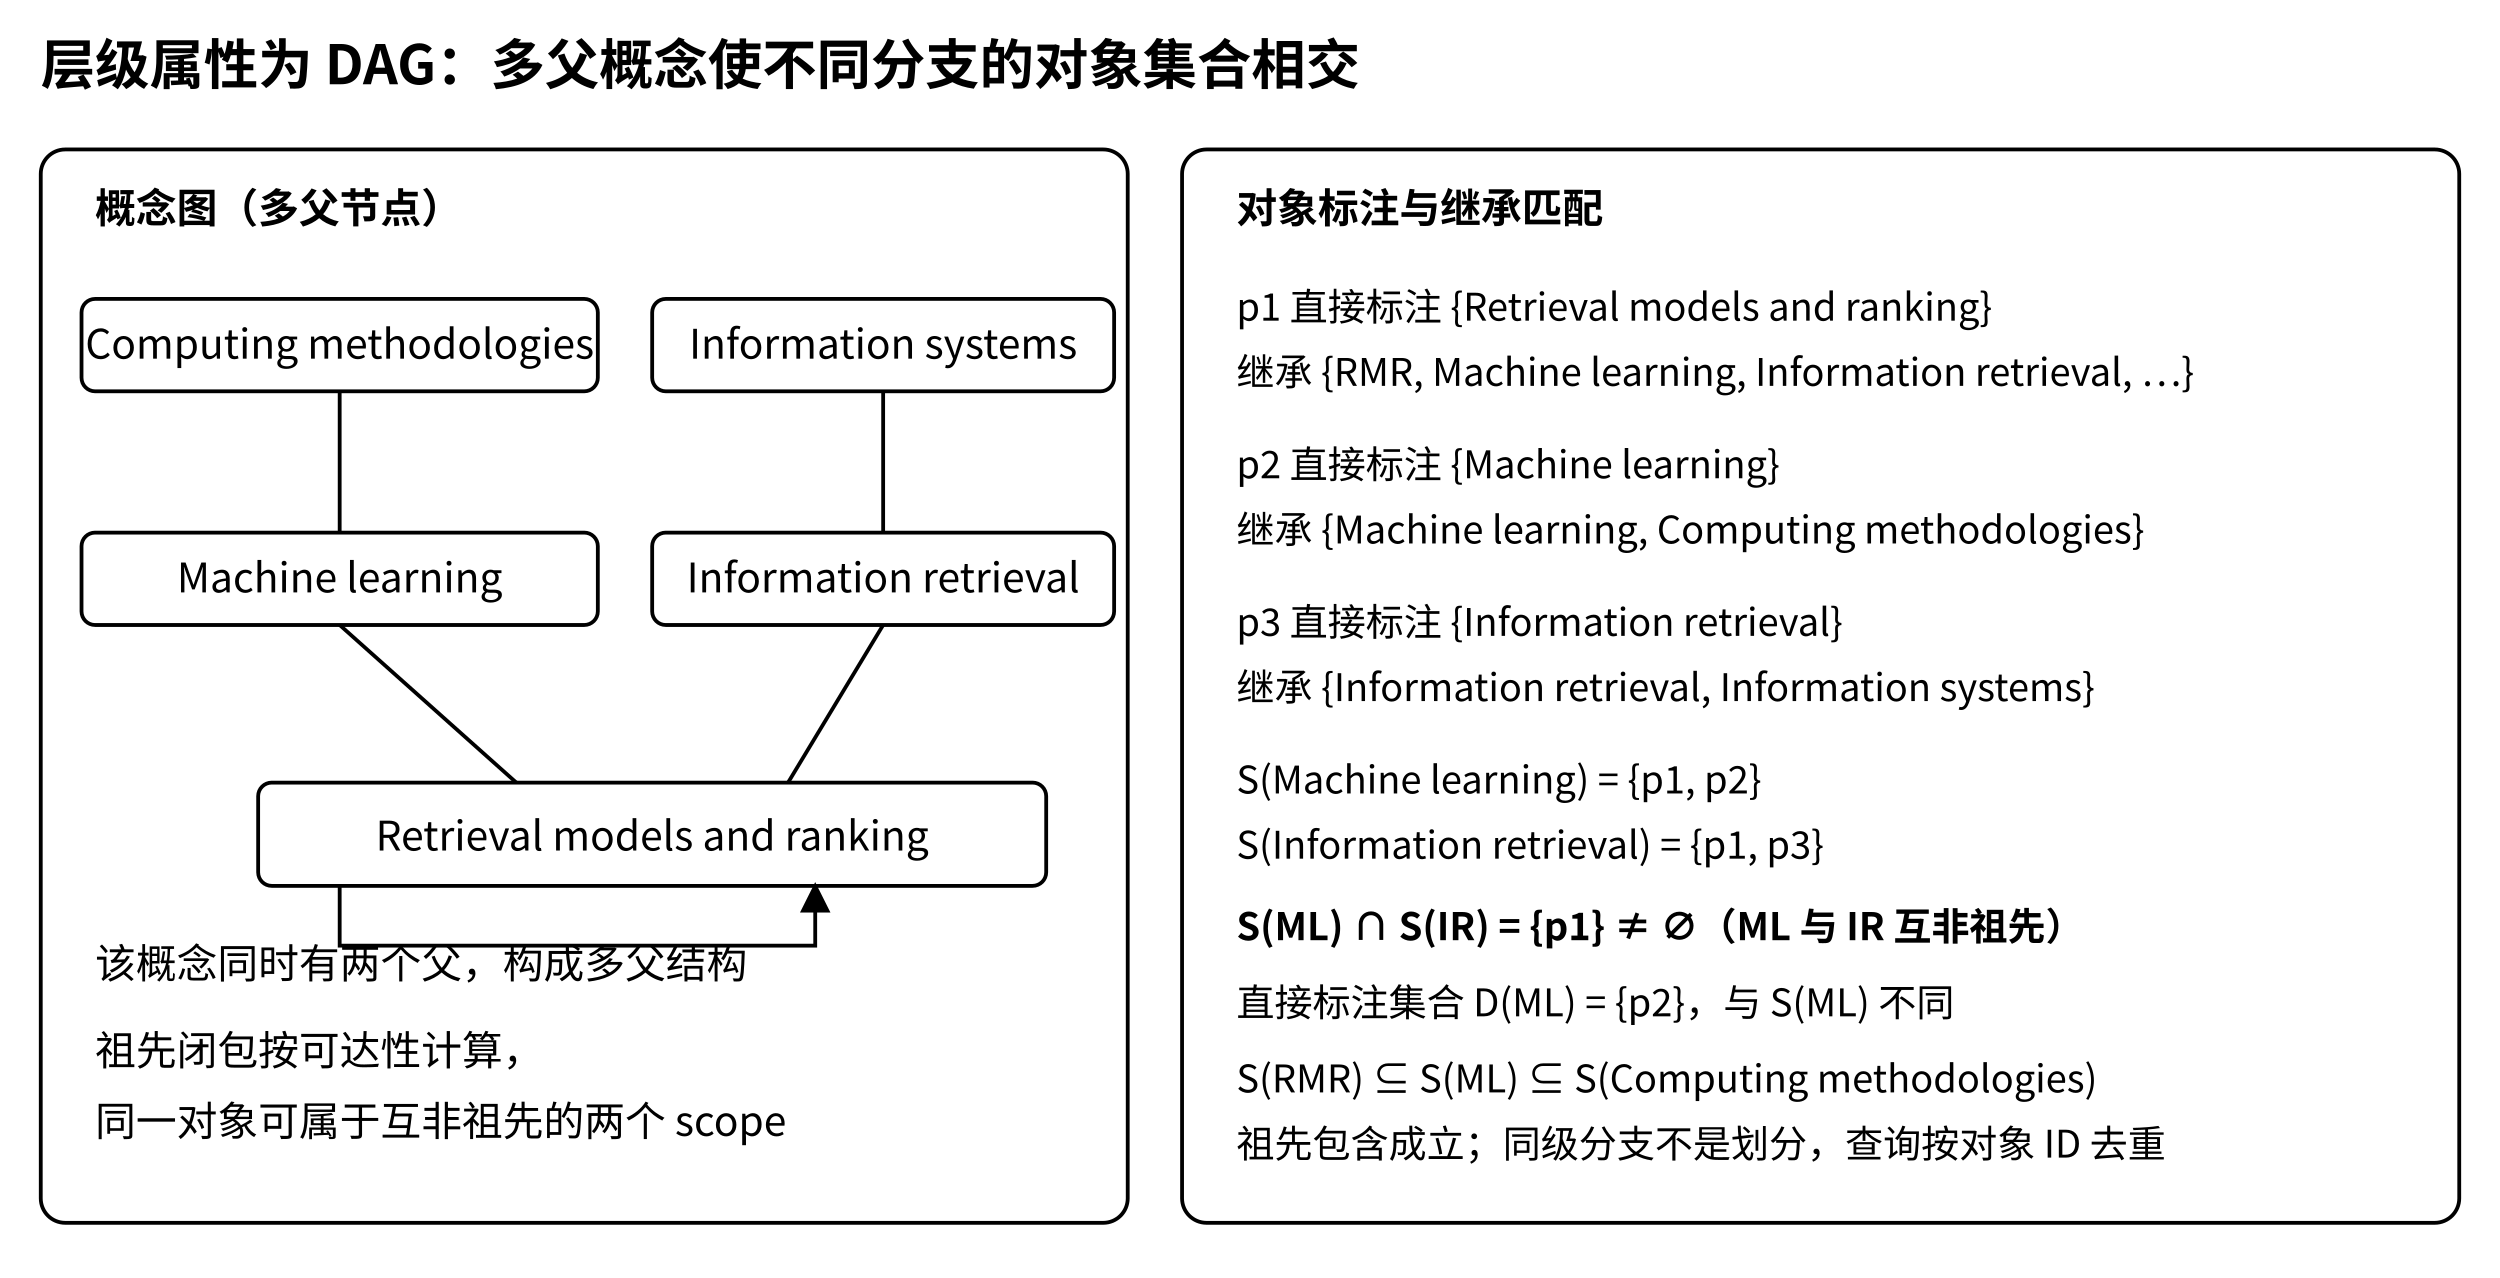
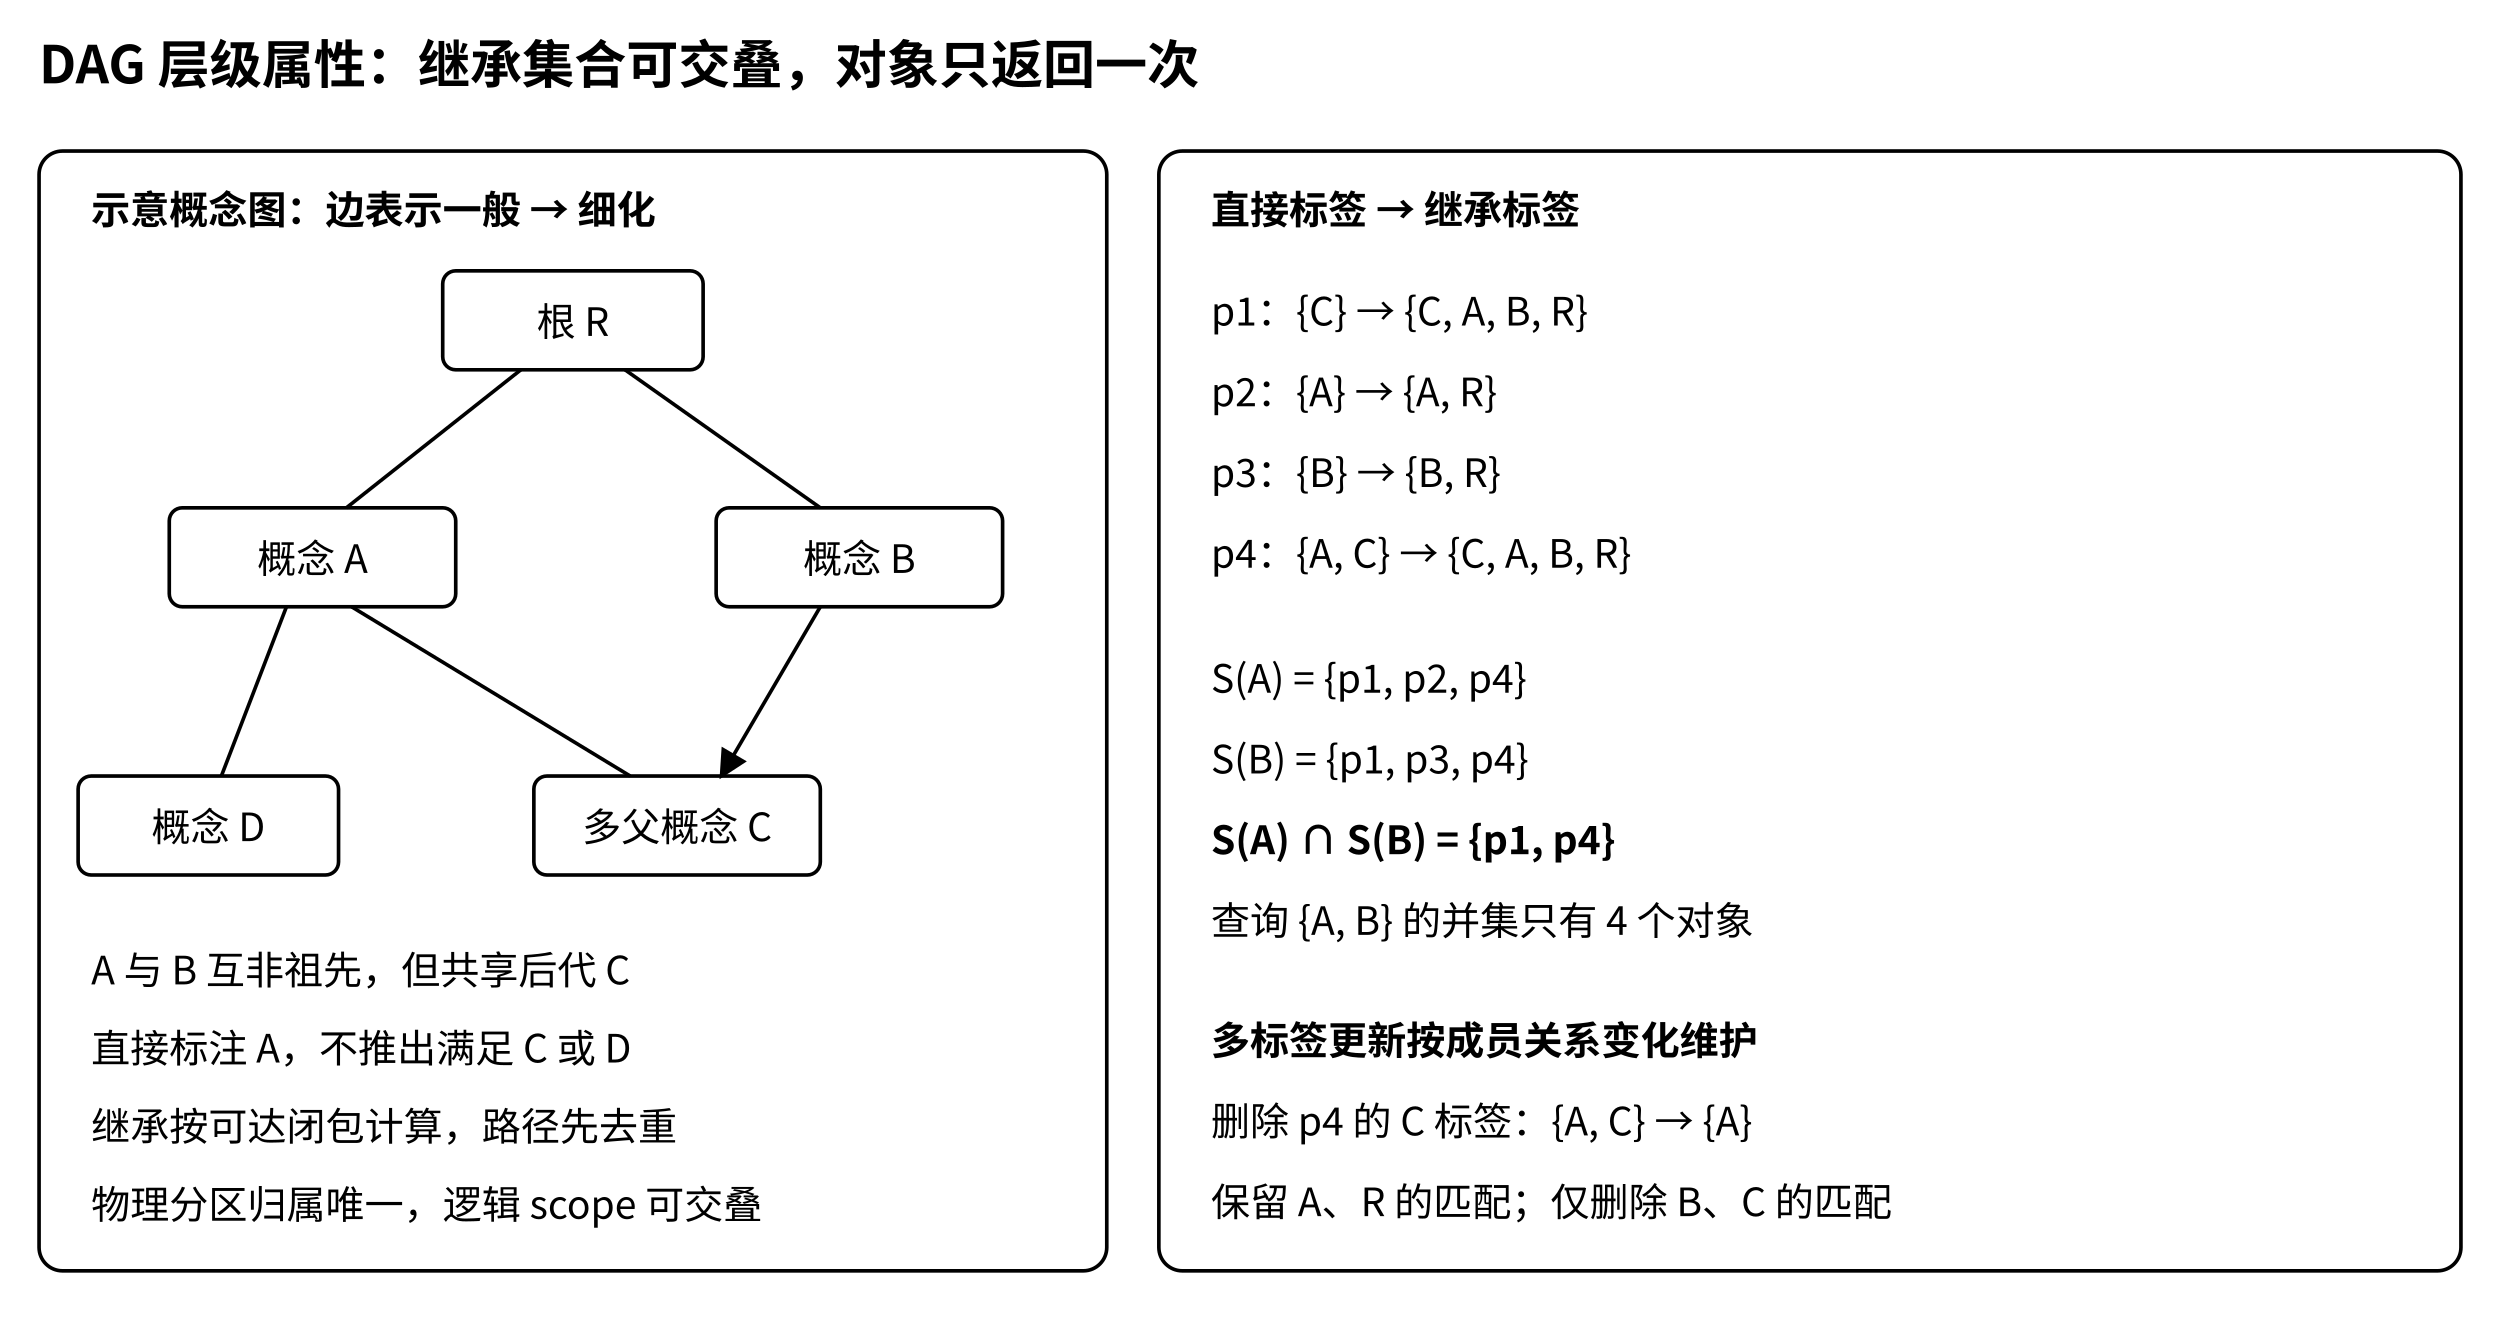
- <svg xmlns="http://www.w3.org/2000/svg" viewBox="0 0 920 470" role="img" aria-labelledby="title desc">
+ <svg xmlns="http://www.w3.org/2000/svg" viewBox="0 0 960 510" role="img" aria-labelledby="title desc">
  <defs>
    <marker id="da" markerWidth="8" markerHeight="8" refX="7" refY="4" orient="auto">
      <path d="M0 0L8 4L0 8" fill="currentColor" />
    </marker>
  </defs>
  <g fill="none" stroke="currentColor" stroke-width="1.4">
-     <rect x="15" y="55" width="400" height="395" rx="9" />
-     <rect x="435" y="55" width="470" height="395" rx="9" />
-     <rect x="30" y="110" width="190" height="34" rx="5" />
-     <rect x="240" y="110" width="170" height="34" rx="5" />
-     <rect x="30" y="196" width="190" height="34" rx="5" />
-     <rect x="240" y="196" width="170" height="34" rx="5" />
-     <rect x="95" y="288" width="290" height="38" rx="5" />
-     <path d="M125 144V196M325 144V196M125 230L190 288M325 230L290 288" />
-     <path d="M125 326V348H300V326" marker-end="url(#da)" />
+     <rect x="15" y="58" width="410" height="430" rx="9" />
+     <rect x="445" y="58" width="500" height="430" rx="9" />
+     <rect x="170" y="104" width="100" height="38" rx="5" />
+     <rect x="65" y="195" width="110" height="38" rx="5" />
+     <rect x="275" y="195" width="110" height="38" rx="5" />
+     <rect x="30" y="298" width="100" height="38" rx="5" />
+     <rect x="205" y="298" width="110" height="38" rx="5" />
+     <path d="M200 142L133 195M240 142L315 195M110 233L85 298M135 233L242 298M315 233L277 298" marker-end="url(#da)" />
  </g>
  <g fill="currentColor" font-family="Noto Sans CJK SC, sans-serif" font-size="15">
-     <text x="15" y="31" font-size="20" font-weight="bold">层级属性为 DAG：多父概念使不同分支的对象集合相交</text>
-     <text x="35" y="82" font-weight="bold">概念图（多父节点）</text>
-     <text x="455" y="82" font-weight="bold">对象标注与继承匹配</text>
-     <text x="125" y="132" text-anchor="middle">Computing methodologies</text>
-     <text x="325" y="132" text-anchor="middle">Information systems</text>
-     <text x="125" y="218" text-anchor="middle">Machine learning</text>
-     <text x="325" y="218" text-anchor="middle">Information retrieval</text>
-     <text x="240" y="313" text-anchor="middle">Retrieval models and ranking</text>
-     <text x="35" y="360">该概念同时有两个父，构成多父结构</text>
-     <text x="35" y="392">祖先闭包按可达性计算，</text>
-     <text x="35" y="418">同一对象可属于互非祖先的两个 scope</text>
-     <text x="455" y="118" font-size="14">p1 直接标注 {Retrieval models and ranking}</text>
-     <text x="455" y="142" font-size="14">　 继承 {RMR, Machine learning, Information retrieval, …}</text>
-     <text x="455" y="176" font-size="14">p2 直接标注 {Machine learning}</text>
-     <text x="455" y="200" font-size="14">　 继承 {Machine learning, Computing methodologies}</text>
-     <text x="455" y="234" font-size="14">p3 直接标注 {Information retrieval}</text>
-     <text x="455" y="258" font-size="14">　 继承 {Information retrieval, Information systems}</text>
-     <text x="455" y="292" font-size="14">S(Machine learning) = {p1, p2}</text>
-     <text x="455" y="316" font-size="14">S(Information retrieval) = {p1, p3}</text>
-     <text x="455" y="346" font-size="14" font-weight="bold">S(ML) ∩ S(IR) = {p1} ≠ ∅（ML 与 IR 互非祖先）</text>
-     <text x="455" y="374" font-size="14">直接标注集合 D(ML) = {p2}，与 S(ML) 不同</text>
-     <text x="455" y="402" font-size="14">S(RMR) ⊆ S(ML) ⊆ S(Computing methodologies)</text>
-     <text x="455" y="426" font-size="14">祖先包含成立；同级分支不是划分，查询按对象 ID 去重</text>
+     <text x="15" y="32" font-size="20" font-weight="bold">DAG 层级属性：继承集合可交叠，对象只返回一次</text>
+     <text x="35" y="86" font-weight="bold">示意概念图：边表示一般 → 细化</text>
+     <text x="220" y="129" text-anchor="middle">根 R</text>
+     <text x="120" y="220" text-anchor="middle">概念 A</text>
+     <text x="330" y="220" text-anchor="middle">概念 B</text>
+     <text x="80" y="323" text-anchor="middle">概念 D</text>
+     <text x="260" y="323" text-anchor="middle">多父概念 C</text>
+     <text x="35" y="378">A 与 B 互非祖先，但共享后代 C</text>
+     <text x="35" y="408">直接标注 A，不推出满足 C 或 D</text>
+     <text x="35" y="438">继承按可达闭包计算，路径先去重</text>
+     <text x="35" y="468">物理分区归属唯一，逻辑 scope 可交叠</text>
+     <text x="465" y="86" font-weight="bold">直接标签 → 继承标签</text>
+     <text x="465" y="125">p1：{C} → {C, A, B, R}</text>
+     <text x="465" y="156">p2：{A} → {A, R}</text>
+     <text x="465" y="187">p3：{B} → {B, R}</text>
+     <text x="465" y="218">p4：{A, C} → {C, A, B, R}</text>
+     <text x="465" y="266">S(A) = {p1, p2, p4}</text>
+     <text x="465" y="297">S(B) = {p1, p3, p4}</text>
+     <text x="465" y="328" font-weight="bold">S(A) ∩ S(B) = {p1, p4}</text>
+     <text x="465" y="359">查询 {A, B} 的并集只有 4 个对象</text>
+     <text x="465" y="405" font-weight="bold">多标签更新按成员关系变化维护</text>
+     <text x="465" y="436">删除 p4 的 C 标签：{A, C} → {A}</text>
+     <text x="465" y="467">保留 A、R 的匹配；仅删除 B、C 的匹配</text>
  </g>
</svg>
